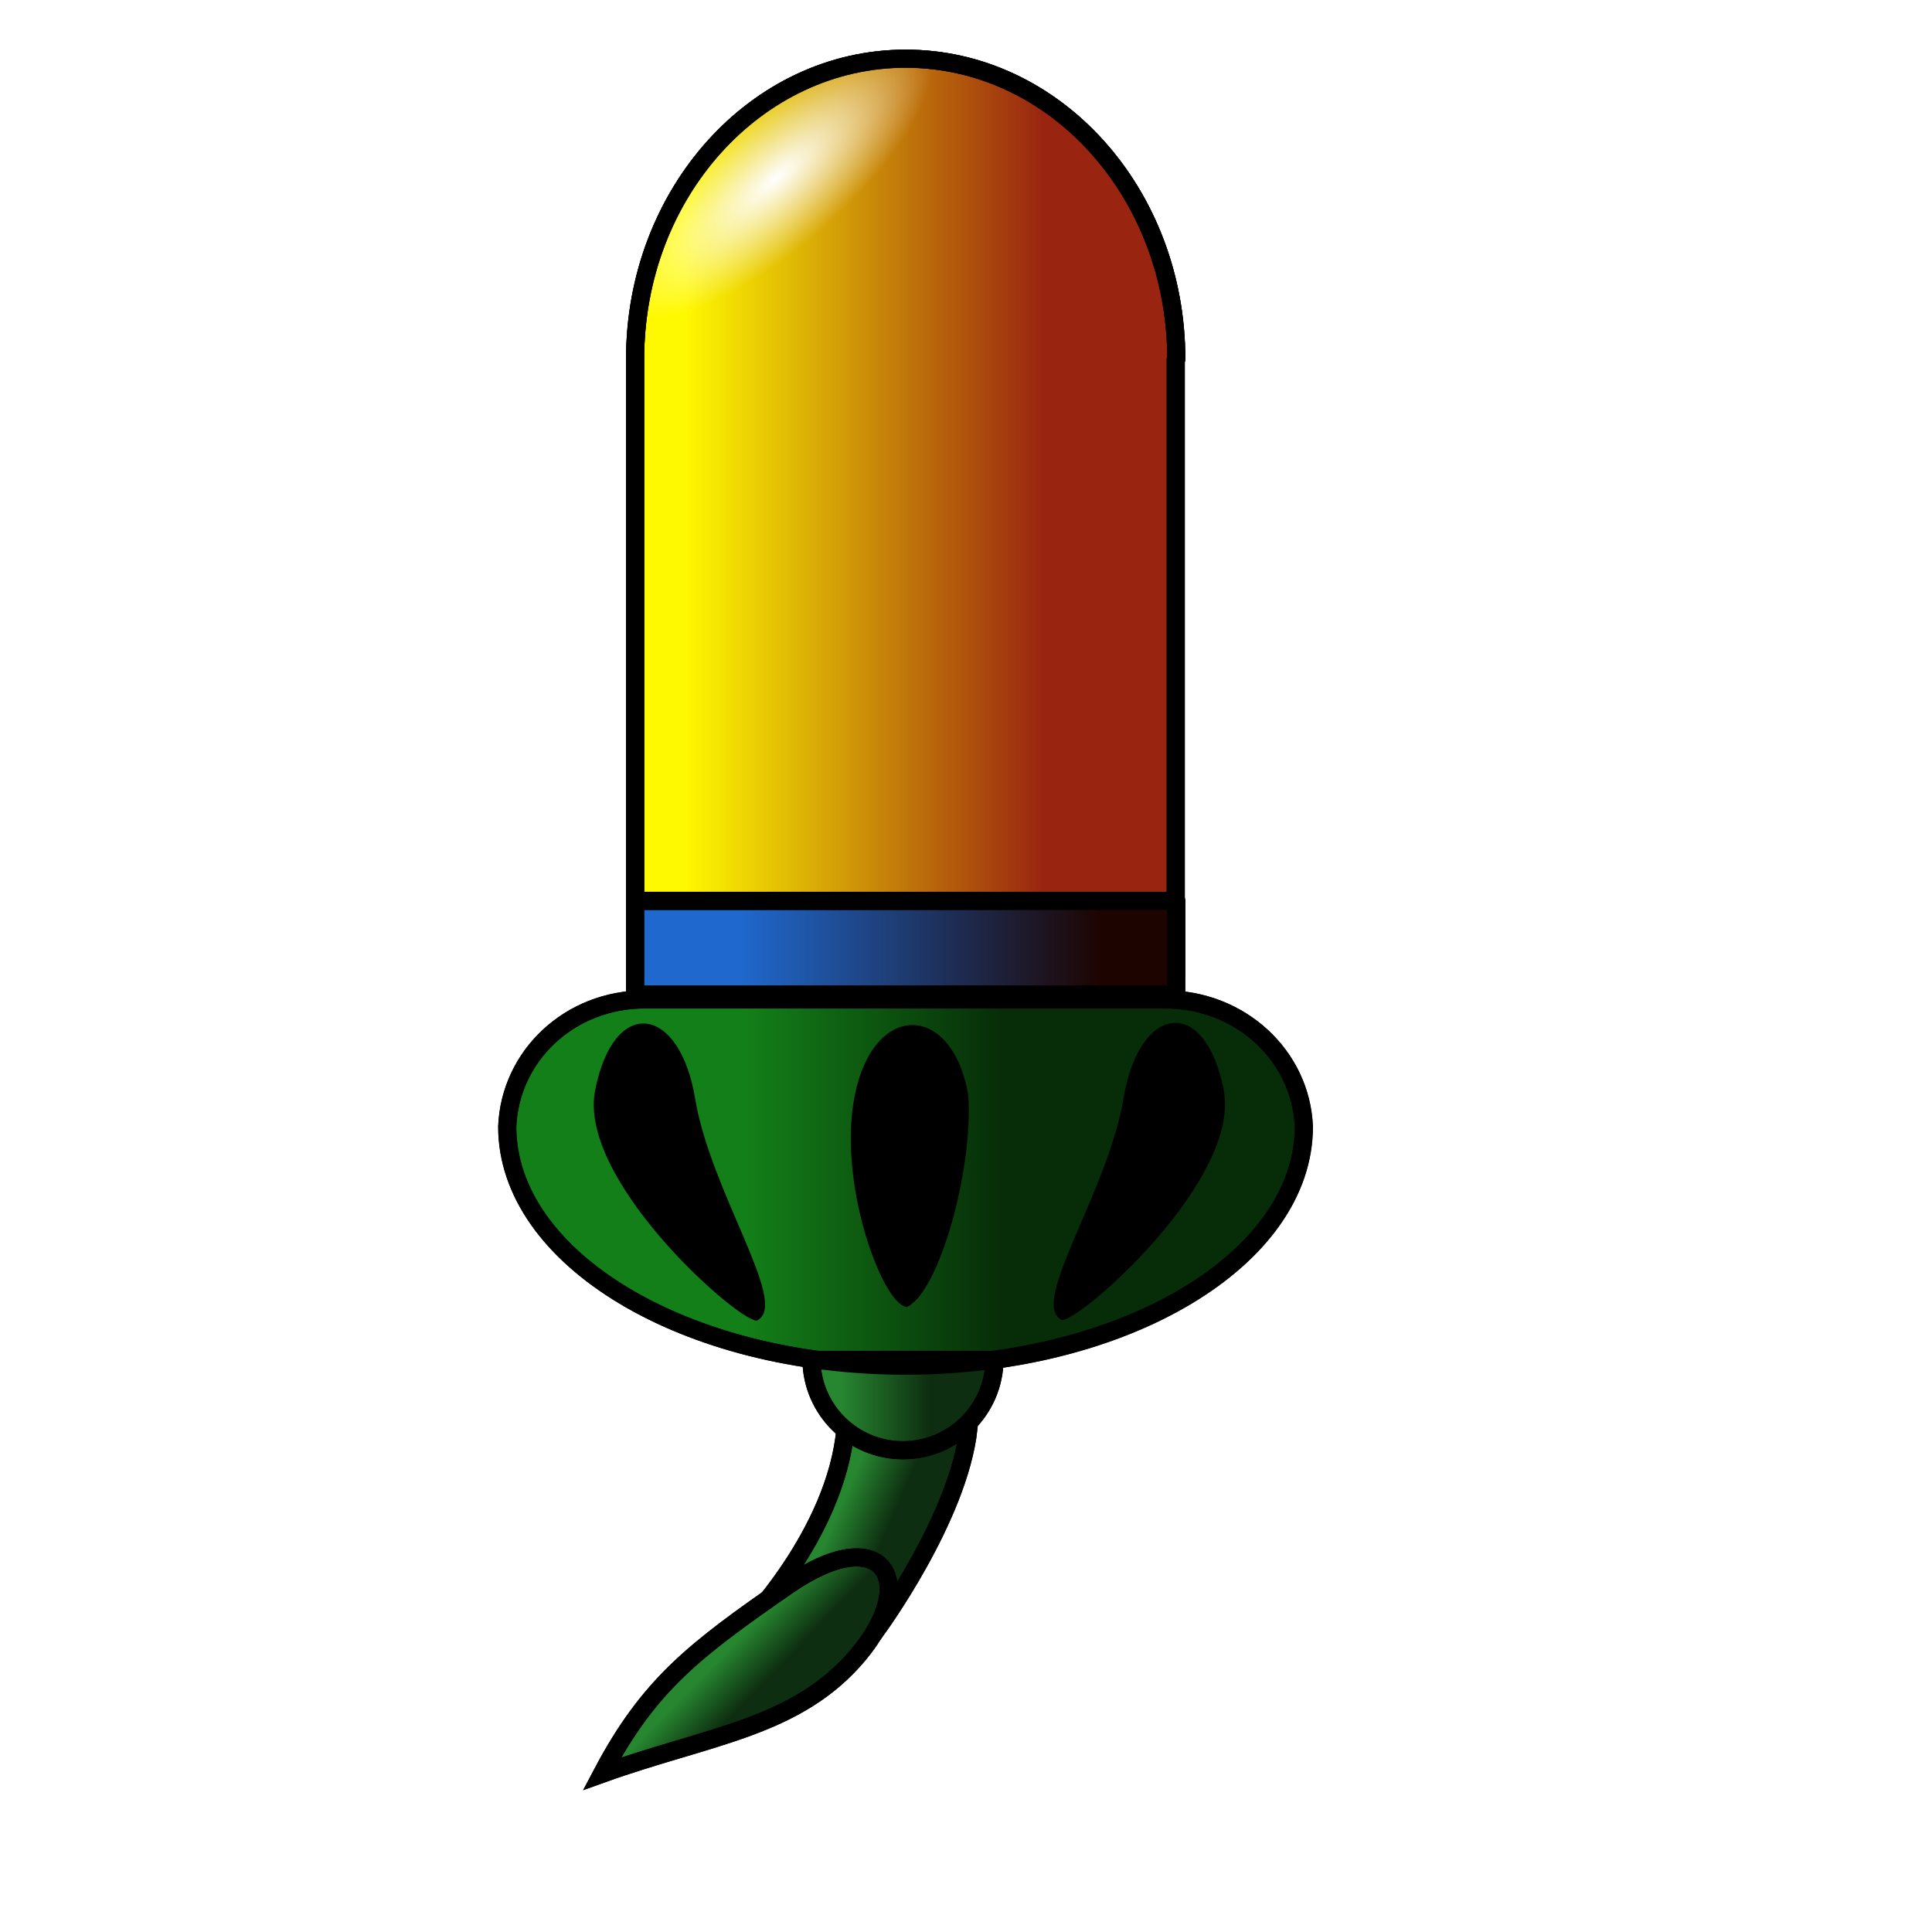
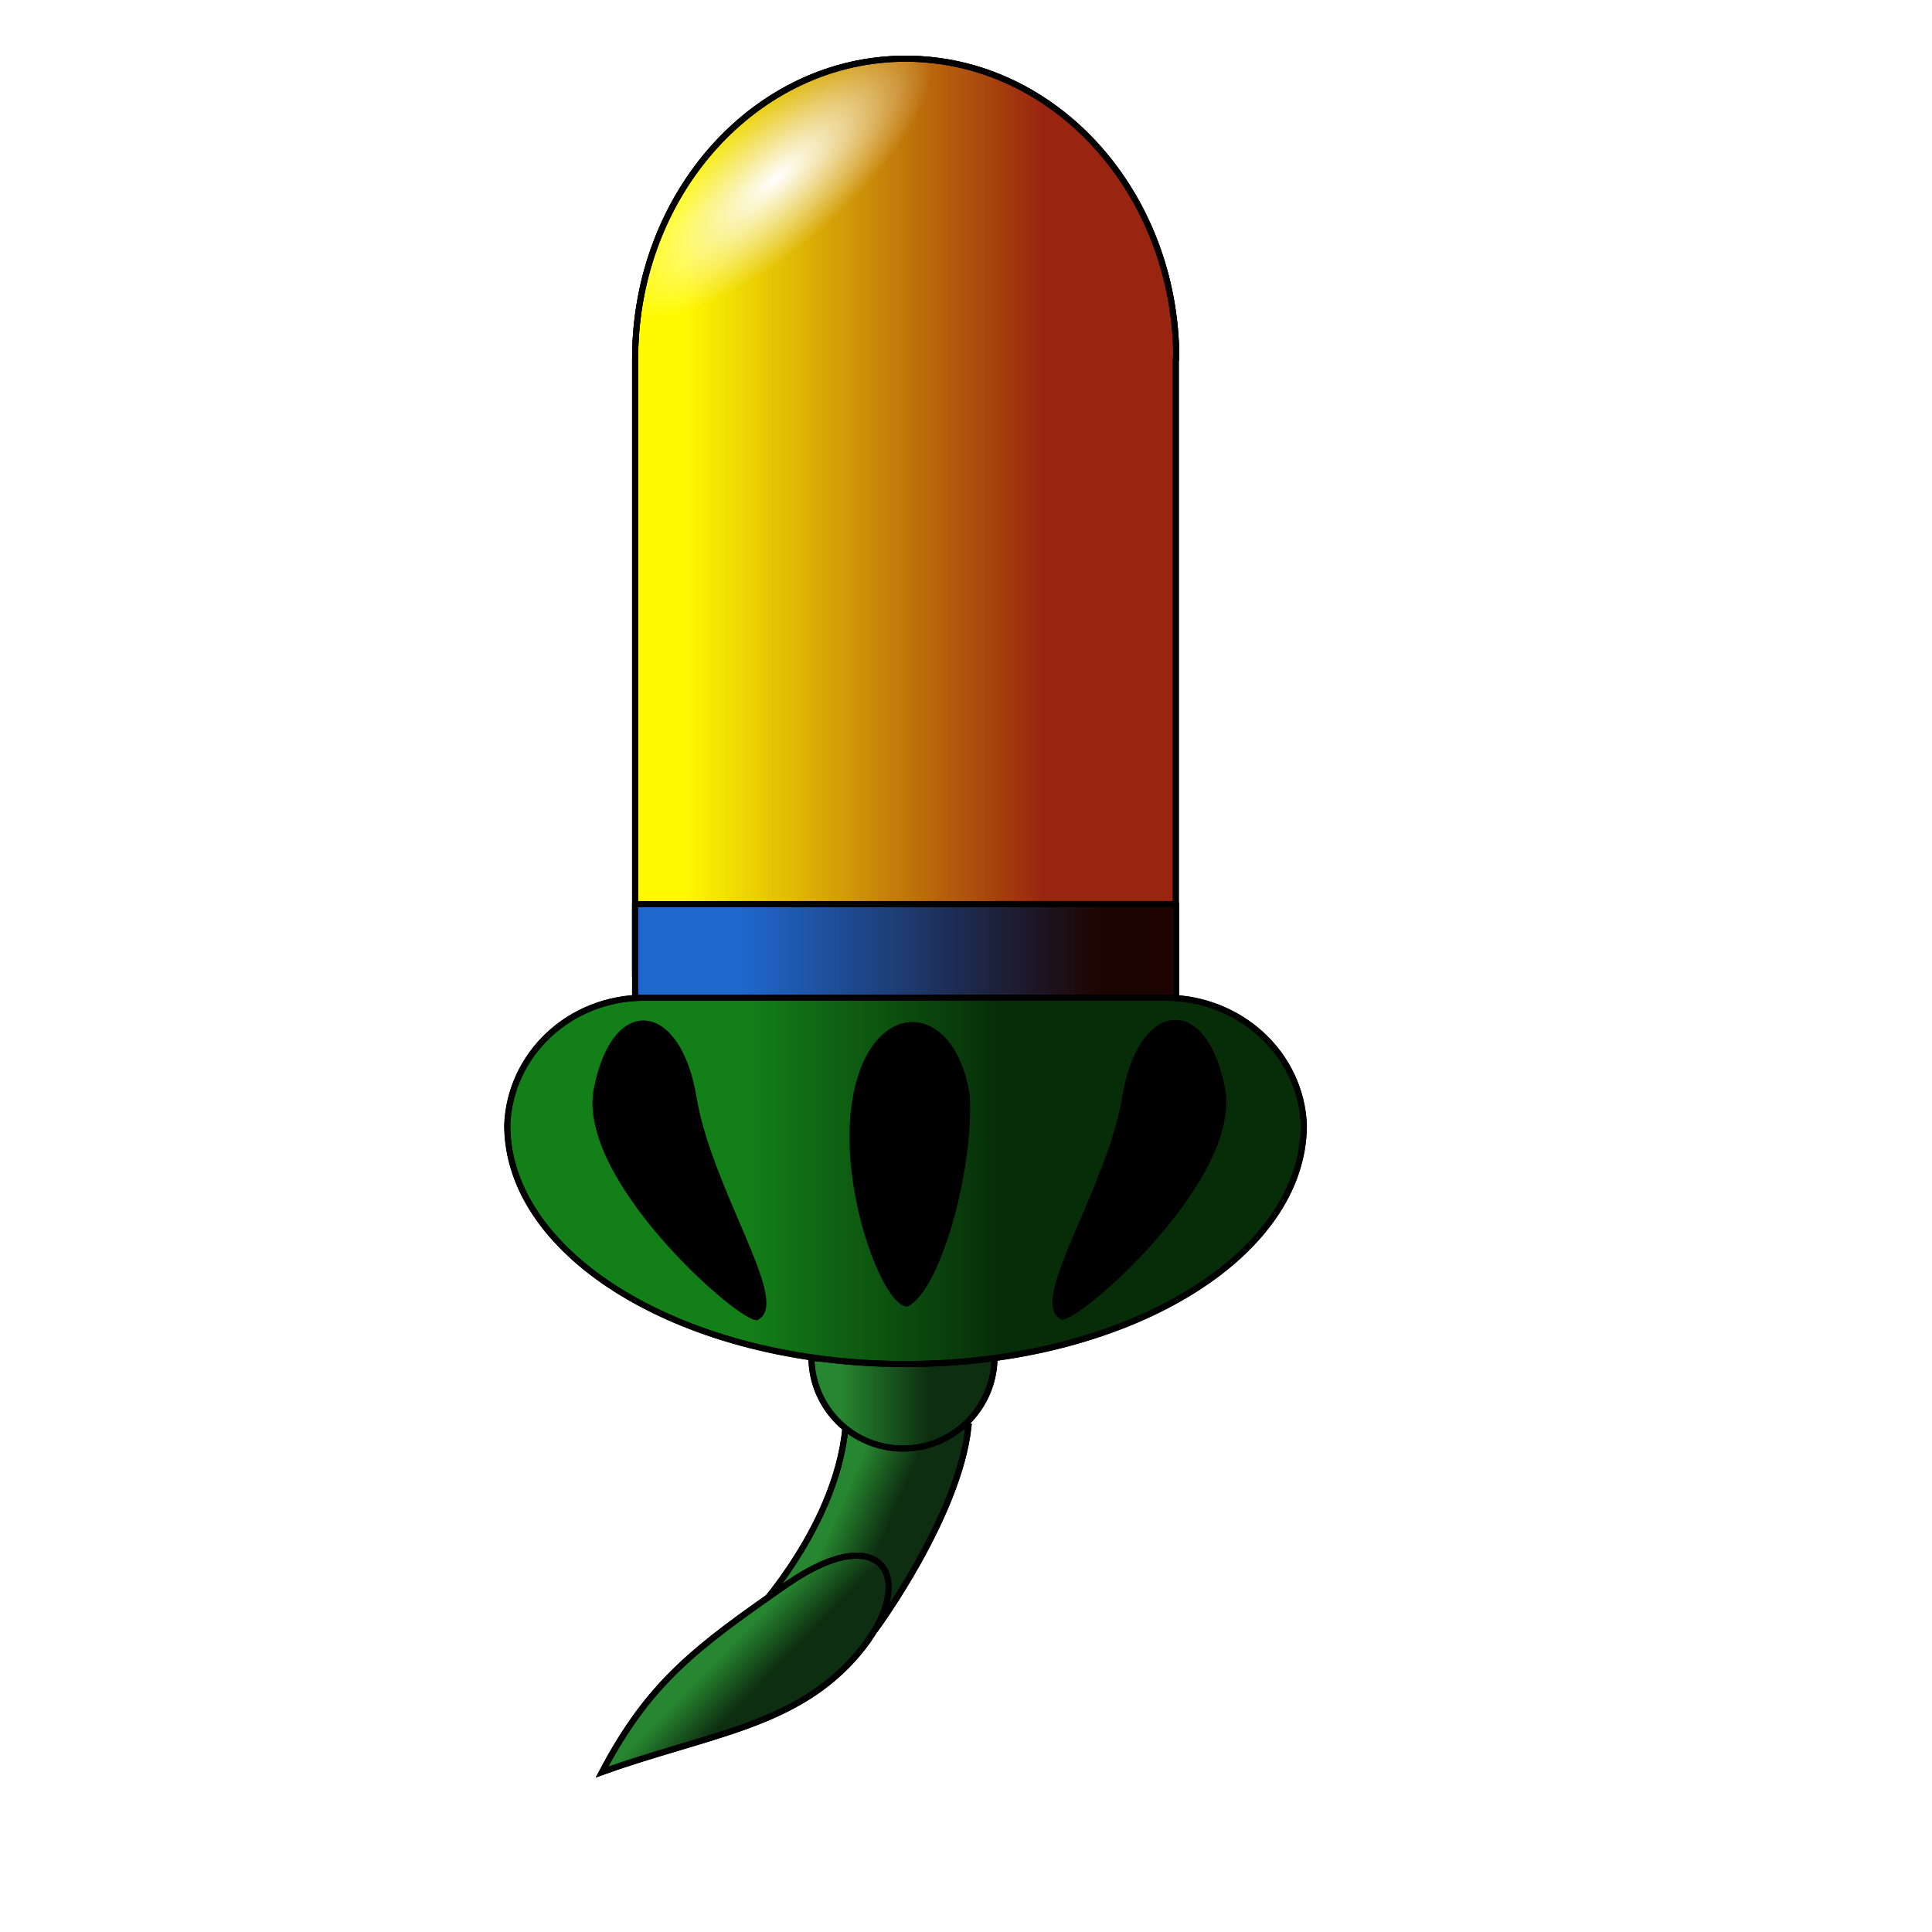
<svg xmlns="http://www.w3.org/2000/svg" xmlns:xlink="http://www.w3.org/1999/xlink" width="3cm" height="3cm" id="svg2171">
  <defs id="defs2173">
    <linearGradient id="linearGradient7206">
      <stop style="stop-color:#ffffff;stop-opacity:1;" offset="0" id="stop7208" />
      <stop style="stop-color:#ffffff;stop-opacity:0;" offset="1" id="stop7210" />
    </linearGradient>
    <linearGradient id="linearGradient5737">
      <stop style="stop-color:#ffffff;stop-opacity:1;" offset="0" id="stop5739" />
      <stop style="stop-color:#ffffff;stop-opacity:0;" offset="1" id="stop5741" />
    </linearGradient>
    <linearGradient id="linearGradient16364">
      <stop style="stop-color:#ffffff;stop-opacity:0.622;" offset="0" id="stop16366" />
      <stop style="stop-color:#ffffff;stop-opacity:0;" offset="1" id="stop16368" />
    </linearGradient>
    <radialGradient xlink:href="#linearGradient16364" id="radialGradient16370" cx="28.9" cy="3.735" fx="28.9" fy="3.735" r="7.799" gradientUnits="userSpaceOnUse" gradientTransform="matrix(0.712722,-0.135823,-0.179264,0.731676,3.997135,26.61576)" />
    <linearGradient id="linearGradient3077">
      <stop id="stop3079" offset="0" style="stop-color:#1d0400;stop-opacity:1;" />
      <stop id="stop3081" offset="1" style="stop-color:#1d0400;stop-opacity:0;" />
    </linearGradient>
    <linearGradient id="linearGradient3061">
      <stop id="stop3063" offset="0" style="stop-color:#992510;stop-opacity:1;" />
      <stop id="stop3065" offset="1" style="stop-color:#992510;stop-opacity:0;" />
    </linearGradient>
    <linearGradient id="linearGradient3001">
      <stop style="stop-color:#000000;stop-opacity:0.653;" offset="0" id="stop3003" />
      <stop style="stop-color:#000000;stop-opacity:0;" offset="1" id="stop3005" />
    </linearGradient>
-     <linearGradient xlink:href="#linearGradient3001" id="linearGradient3007" x1="107.509" y1="22.383" x2="92.34" y2="22.383" gradientUnits="userSpaceOnUse" gradientTransform="translate(-48.57863,47.01691)" />
+     <linearGradient xlink:href="#linearGradient3001" id="linearGradient3007" x1="107.509" y1="22.383" x2="92.34" y2="22.383" gradientUnits="userSpaceOnUse" gradientTransform="translate(-48.57863,46.91691)" />
    <linearGradient xlink:href="#linearGradient3001" id="linearGradient3030" x1="35.771" y1="81.561" x2="40.936" y2="81.561" gradientUnits="userSpaceOnUse" />
-     <linearGradient xlink:href="#linearGradient3001" id="linearGradient3038" x1="68.162" y1="91.956" x2="65.342" y2="90.734" gradientUnits="userSpaceOnUse" gradientTransform="translate(-16.31211,-1.629578)" />
-     <linearGradient xlink:href="#linearGradient3001" id="linearGradient3046" x1="58.633" y1="103.703" x2="56.564" y2="101.708" gradientUnits="userSpaceOnUse" gradientTransform="translate(-12.82547,-5.950036)" />
+     <linearGradient xlink:href="#linearGradient3001" id="linearGradient3038" x1="68.162" y1="91.956" x2="65.342" y2="90.734" gradientUnits="userSpaceOnUse" gradientTransform="translate(-16.31211,-1.729578)" />
+     <linearGradient xlink:href="#linearGradient3001" id="linearGradient3046" x1="58.633" y1="103.703" x2="56.564" y2="101.708" gradientUnits="userSpaceOnUse" gradientTransform="translate(-12.82547,-6.050036)" />
    <linearGradient xlink:href="#linearGradient3061" id="linearGradient3056" x1="66.327" y1="33.15" x2="45.329" y2="33.15" gradientUnits="userSpaceOnUse" gradientTransform="translate(-5.149838,-2.797688)" />
-     <linearGradient xlink:href="#linearGradient3077" id="linearGradient3075" x1="64.644" y1="55.612" x2="43.451" y2="55.612" gradientUnits="userSpaceOnUse" />
+     <linearGradient xlink:href="#linearGradient3077" id="linearGradient3075" x1="64.644" y1="55.612" x2="43.451" y2="55.612" gradientUnits="userSpaceOnUse" gradientTransform="translate(0,0.191226)" />
    <radialGradient xlink:href="#linearGradient5737" id="radialGradient5743" cx="-8.066" cy="32.766" fx="-8.066" fy="32.766" r="22.806" gradientTransform="matrix(0.217573,0.217573,-0.281981,0.281984,22.90459,16.75709)" gradientUnits="userSpaceOnUse" />
    <radialGradient xlink:href="#linearGradient7206" id="radialGradient7212" cx="7.646" cy="-23.941" fx="7.646" fy="-23.941" r="16.411" gradientTransform="matrix(0.535225,-0.46193,0.160737,0.186241,45.27302,18.48446)" gradientUnits="userSpaceOnUse" />
  </defs>
  <g id="layer1" style="display:inline">
-     <path style="opacity:1;fill:#fff900;fill-opacity:1;fill-rule:evenodd;stroke:#000000;stroke-width:1.063;stroke-linecap:butt;stroke-linejoin:round;stroke-miterlimit:4;stroke-dasharray:none;stroke-dashoffset:0;stroke-opacity:1;display:inline" d="M 53.15,3.443 C 44.383,3.443 37.27,11.341 37.27,21.07 L 37.27,57.258 L 68.998,57.258 L 68.998,21.07 L 69.029,21.07 C 69.029,11.341 61.916,3.443 53.15,3.443 z " id="rect3012" />
-     <path style="opacity:1;fill:url(#linearGradient3056);fill-opacity:1.0;fill-rule:evenodd;stroke:#000000;stroke-width:1.063;stroke-linecap:butt;stroke-linejoin:round;stroke-miterlimit:4;stroke-dasharray:none;stroke-dashoffset:0;stroke-opacity:1;display:inline" d="M 53.155,3.445 C 44.389,3.445 37.276,11.342 37.276,21.071 L 37.276,57.26 L 69.003,57.26 L 69.003,21.071 L 69.034,21.071 C 69.034,11.342 61.921,3.445 53.155,3.445 z " id="path3048" />
-     <path style="opacity:1;fill:url(#radialGradient7212);fill-opacity:1;fill-rule:evenodd;stroke:#000000;stroke-width:1.063;stroke-linecap:butt;stroke-linejoin:round;stroke-miterlimit:4;stroke-dasharray:none;stroke-dashoffset:0;stroke-opacity:1;display:inline" d="M 53.155,3.445 C 44.389,3.445 37.276,11.342 37.276,21.071 L 37.276,57.26 L 69.003,57.26 L 69.003,21.071 L 69.034,21.071 C 69.034,11.342 61.921,3.445 53.155,3.445 z " id="path5745" />
-     <rect style="opacity:1;fill:#1f68cd;fill-opacity:1;fill-rule:evenodd;stroke:#000000;stroke-width:1.063;stroke-linecap:butt;stroke-linejoin:round;stroke-miterlimit:4;stroke-dasharray:none;stroke-dashoffset:0;stroke-opacity:1;display:inline" id="rect3020" width="31.757" height="5.492" x="37.271" y="52.878" />
-     <path style="opacity:1;fill:#137f18;fill-opacity:1;fill-rule:evenodd;stroke:#000000;stroke-width:1.063;stroke-linecap:butt;stroke-linejoin:round;stroke-miterlimit:4;stroke-dasharray:none;stroke-dashoffset:0;stroke-opacity:1;display:inline" d="M 37.837,58.658 C 33.43,58.658 29.941,61.975 29.775,66.126 C 29.775,73.876 40.247,80.158 53.15,80.158 C 66.052,80.158 76.525,73.876 76.525,66.126 C 76.359,61.975 72.807,58.658 68.4,58.658 L 37.837,58.658 z " id="path3016" />
-     <path style="fill:#278630;fill-opacity:1;fill-rule:evenodd;stroke:#000000;stroke-width:1.063;stroke-linecap:butt;stroke-linejoin:miter;stroke-miterlimit:4;stroke-dasharray:none;stroke-opacity:1" d="M 49.62,83.827 C 49.063,90.082 43.614,95.535 43.614,95.535 L 51.397,95.695 C 51.397,95.695 56.254,89.12 56.836,83.827 L 49.62,83.827 z " id="path3094" />
-     <path style="fill:url(#linearGradient3038);fill-opacity:1;fill-rule:evenodd;stroke:#000000;stroke-width:1.063;stroke-linecap:butt;stroke-linejoin:miter;stroke-miterlimit:4;stroke-dasharray:none;stroke-opacity:1" d="M 49.623,83.837 C 49.067,90.092 43.618,95.544 43.618,95.544 L 51.401,95.705 C 51.401,95.705 56.258,89.129 56.84,83.837 L 49.623,83.837 z " id="path2932" />
-     <path style="opacity:1;fill:#278630;fill-opacity:1;fill-rule:evenodd;stroke:#000000;stroke-width:1.063;stroke-linecap:butt;stroke-linejoin:round;stroke-miterlimit:4;stroke-dasharray:none;stroke-dashoffset:0;stroke-opacity:1" id="path3096" d="M 31.915,84.248 A 5.373,5.373 0 0 1 42.66,84.248 L 37.287,84.248 z" transform="matrix(-1,-1.111307e-18,1.111307e-18,-1,90.28125,164.0655)" />
-     <path style="fill:#278630;fill-opacity:1;fill-rule:evenodd;stroke:#000000;stroke-width:1.063;stroke-linecap:butt;stroke-linejoin:miter;stroke-miterlimit:4;stroke-dasharray:none;stroke-opacity:1" d="M 35.332,104.098 C 41.587,101.852 46.746,101.424 50.363,97.129 C 53.992,92.82 51.862,89.149 46.215,93.059 C 40.779,96.823 38.097,98.859 35.332,104.098 z " id="path3100" />
-     <path style="fill:#000000;fill-opacity:1;fill-rule:evenodd;stroke:#000000;stroke-width:0.2;stroke-linecap:butt;stroke-linejoin:miter;stroke-miterlimit:4;stroke-dasharray:none;stroke-opacity:1;display:inline" d="M 53.21,76.605 C 55.003,75.708 56.99,68.801 56.736,64.333 C 55.839,58.953 51.354,58.854 50.263,64.308 C 49.239,69.432 51.869,76.379 53.21,76.605 z " id="path3104" />
-     <path style="fill:#000000;fill-opacity:1;fill-rule:evenodd;stroke:#000000;stroke-width:0.2;stroke-linecap:butt;stroke-linejoin:miter;stroke-miterlimit:4;stroke-dasharray:none;stroke-opacity:1;display:inline" d="M 44.389,77.407 C 46.182,76.51 41.594,69.924 40.698,64.493 C 39.802,59.113 36.118,58.533 35.028,63.987 C 34.003,69.111 43.048,77.181 44.389,77.407 z " id="path3108" />
-     <path style="fill:#000000;fill-opacity:1;fill-rule:evenodd;stroke:#000000;stroke-width:0.2;stroke-linecap:butt;stroke-linejoin:miter;stroke-miterlimit:4;stroke-dasharray:none;stroke-opacity:1;display:inline" d="M 62.351,77.372 C 60.558,76.475 65.146,69.889 66.042,64.458 C 66.939,59.078 70.622,58.498 71.713,63.952 C 72.737,69.076 63.692,77.146 62.351,77.372 z " id="path3110" />
-     <path style="opacity:1;fill:url(#linearGradient3007);fill-opacity:1;fill-rule:evenodd;stroke:#000000;stroke-width:1.063;stroke-linecap:butt;stroke-linejoin:round;stroke-miterlimit:4;stroke-dasharray:none;stroke-dashoffset:0;stroke-opacity:1;display:inline" d="M 37.826,58.65 C 33.419,58.65 29.93,61.967 29.764,66.118 C 29.764,73.869 40.236,80.15 53.139,80.15 C 66.041,80.15 76.514,73.869 76.514,66.118 C 76.348,61.967 72.796,58.65 68.389,58.65 L 37.826,58.65 z " id="path2930" />
-     <path style="opacity:1;fill:url(#linearGradient3030);fill-opacity:1;fill-rule:evenodd;stroke:#000000;stroke-width:1.063;stroke-linecap:butt;stroke-linejoin:round;stroke-miterlimit:4;stroke-dasharray:none;stroke-dashoffset:0;stroke-opacity:1" id="path2934" d="M 31.915,84.248 A 5.373,5.373 0 0 1 42.66,84.248 L 37.287,84.248 z" transform="matrix(-1,-1.111307e-18,1.111307e-18,-1,90.28193,164.0561)" />
-     <path style="fill:url(#linearGradient3046);fill-opacity:1;fill-rule:evenodd;stroke:#000000;stroke-width:1.063;stroke-linecap:butt;stroke-linejoin:miter;stroke-miterlimit:4;stroke-dasharray:none;stroke-opacity:1" d="M 35.327,104.102 C 41.581,101.857 46.74,101.429 50.358,97.134 C 53.987,92.824 51.857,89.153 46.21,93.063 C 40.774,96.828 38.091,98.864 35.327,104.102 z " id="path2936" />
-     <rect style="opacity:1;fill:url(#linearGradient3075);fill-opacity:1.0;fill-rule:evenodd;stroke:#000000;stroke-width:1.063;stroke-linecap:butt;stroke-linejoin:round;stroke-miterlimit:4;stroke-dasharray:none;stroke-dashoffset:0;stroke-opacity:1;display:inline" id="rect3067" width="31.757" height="5.492" x="37.276" y="52.866" />
+     <path style="opacity:1;fill:#fff900;fill-opacity:1;fill-rule:evenodd;stroke:#000000;stroke-width:0.354;stroke-linecap:butt;stroke-linejoin:round;stroke-miterlimit:4;stroke-dasharray:none;stroke-dashoffset:0;stroke-opacity:1;display:inline" d="M 53.15,3.443 C 44.383,3.443 37.27,11.341 37.27,21.07 L 37.27,57.258 L 68.998,57.258 L 68.998,21.07 L 69.029,21.07 C 69.029,11.341 61.916,3.443 53.15,3.443 z " id="rect3012" />
+     <path style="opacity:1;fill:url(#linearGradient3056);fill-opacity:1.0;fill-rule:evenodd;stroke:#000000;stroke-width:0.354;stroke-linecap:butt;stroke-linejoin:round;stroke-miterlimit:4;stroke-dasharray:none;stroke-dashoffset:0;stroke-opacity:1;display:inline" d="M 53.155,3.445 C 44.389,3.445 37.276,11.342 37.276,21.071 L 37.276,57.26 L 69.003,57.26 L 69.003,21.071 L 69.034,21.071 C 69.034,11.342 61.921,3.445 53.155,3.445 z " id="path3048" />
+     <path style="opacity:1;fill:url(#radialGradient7212);fill-opacity:1;fill-rule:evenodd;stroke:#000000;stroke-width:0.354;stroke-linecap:butt;stroke-linejoin:round;stroke-miterlimit:4;stroke-dasharray:none;stroke-dashoffset:0;stroke-opacity:1;display:inline" d="M 53.155,3.445 C 44.389,3.445 37.276,11.342 37.276,21.071 L 37.276,57.26 L 69.003,57.26 L 69.003,21.071 L 69.034,21.071 C 69.034,11.342 61.921,3.445 53.155,3.445 z " id="path5745" />
+     <rect style="opacity:1;fill:#1f68cd;fill-opacity:1;fill-rule:evenodd;stroke:#000000;stroke-width:0.354;stroke-linecap:butt;stroke-linejoin:round;stroke-miterlimit:4;stroke-dasharray:none;stroke-dashoffset:0;stroke-opacity:1;display:inline" id="rect3020" width="31.757" height="5.492" x="37.271" y="53.07" />
+     <path style="fill:#278630;fill-opacity:1;fill-rule:evenodd;stroke:#000000;stroke-width:0.354;stroke-linecap:butt;stroke-linejoin:miter;stroke-miterlimit:4;stroke-dasharray:none;stroke-opacity:1" d="M 49.62,83.727 C 49.063,89.982 43.614,95.435 43.614,95.435 L 51.397,95.595 C 51.397,95.595 56.254,89.02 56.836,83.727 L 49.62,83.727 z " id="path3094" />
+     <path style="fill:url(#linearGradient3038);fill-opacity:1;fill-rule:evenodd;stroke:#000000;stroke-width:0.354;stroke-linecap:butt;stroke-linejoin:miter;stroke-miterlimit:4;stroke-dasharray:none;stroke-opacity:1" d="M 49.623,83.737 C 49.067,89.992 43.618,95.444 43.618,95.444 L 51.401,95.605 C 51.401,95.605 56.258,89.029 56.84,83.737 L 49.623,83.737 z " id="path2932" />
+     <path style="opacity:1;fill:#278630;fill-opacity:1;fill-rule:evenodd;stroke:#000000;stroke-width:0.354;stroke-linecap:butt;stroke-linejoin:round;stroke-miterlimit:4;stroke-dasharray:none;stroke-dashoffset:0;stroke-opacity:1" id="path3096" d="M 31.915,84.248 A 5.373,5.373 0 0 1 42.66,84.248 L 37.287,84.248 z" transform="matrix(-1,-1.111307e-18,1.111307e-18,-1,90.28125,163.9655)" />
+     <path style="opacity:1;fill:url(#linearGradient3030);fill-opacity:1;fill-rule:evenodd;stroke:#000000;stroke-width:0.354;stroke-linecap:butt;stroke-linejoin:round;stroke-miterlimit:4;stroke-dasharray:none;stroke-dashoffset:0;stroke-opacity:1" id="path2934" d="M 31.915,84.248 A 5.373,5.373 0 0 1 42.66,84.248 L 37.287,84.248 z" transform="matrix(-1,-1.111307e-18,1.111307e-18,-1,90.28193,163.9561)" />
+     <path style="opacity:1;fill:#137f18;fill-opacity:1;fill-rule:evenodd;stroke:#000000;stroke-width:0.354;stroke-linecap:butt;stroke-linejoin:round;stroke-miterlimit:4;stroke-dasharray:none;stroke-dashoffset:0;stroke-opacity:1;display:inline" d="M 37.837,58.558 C 33.43,58.558 29.941,61.875 29.775,66.026 C 29.775,73.776 40.247,80.058 53.15,80.058 C 66.052,80.058 76.525,73.776 76.525,66.026 C 76.359,61.875 72.807,58.558 68.4,58.558 L 37.837,58.558 z " id="path3016" />
+     <path style="fill:#278630;fill-opacity:1;fill-rule:evenodd;stroke:#000000;stroke-width:0.354;stroke-linecap:butt;stroke-linejoin:miter;stroke-miterlimit:4;stroke-dasharray:none;stroke-opacity:1" d="M 35.332,103.998 C 41.587,101.752 46.746,101.324 50.363,97.029 C 53.992,92.72 51.862,89.049 46.215,92.959 C 40.779,96.723 38.097,98.759 35.332,103.998 z " id="path3100" />
+     <path style="fill:#000000;fill-opacity:1;fill-rule:evenodd;stroke:#000000;stroke-width:0.354;stroke-linecap:butt;stroke-linejoin:miter;stroke-miterlimit:4;stroke-dasharray:none;stroke-opacity:1;display:inline" d="M 53.21,76.505 C 55.003,75.608 56.99,68.701 56.736,64.233 C 55.839,58.853 51.354,58.754 50.263,64.208 C 49.239,69.332 51.869,76.279 53.21,76.505 z " id="path3104" />
+     <path style="fill:#000000;fill-opacity:1;fill-rule:evenodd;stroke:#000000;stroke-width:0.354;stroke-linecap:butt;stroke-linejoin:miter;stroke-miterlimit:4;stroke-dasharray:none;stroke-opacity:1;display:inline" d="M 44.389,77.307 C 46.182,76.41 41.594,69.824 40.698,64.393 C 39.802,59.013 36.118,58.433 35.028,63.887 C 34.003,69.011 43.048,77.081 44.389,77.307 z " id="path3108" />
+     <path style="fill:#000000;fill-opacity:1;fill-rule:evenodd;stroke:#000000;stroke-width:0.354;stroke-linecap:butt;stroke-linejoin:miter;stroke-miterlimit:4;stroke-dasharray:none;stroke-opacity:1;display:inline" d="M 62.351,77.272 C 60.558,76.375 65.146,69.789 66.042,64.358 C 66.939,58.978 70.622,58.398 71.713,63.852 C 72.737,68.976 63.692,77.046 62.351,77.272 z " id="path3110" />
+     <path style="opacity:1;fill:url(#linearGradient3007);fill-opacity:1;fill-rule:evenodd;stroke:#000000;stroke-width:0.354;stroke-linecap:butt;stroke-linejoin:round;stroke-miterlimit:4;stroke-dasharray:none;stroke-dashoffset:0;stroke-opacity:1;display:inline" d="M 37.826,58.55 C 33.419,58.55 29.93,61.867 29.764,66.018 C 29.764,73.769 40.236,80.05 53.139,80.05 C 66.041,80.05 76.514,73.769 76.514,66.018 C 76.348,61.867 72.796,58.55 68.389,58.55 L 37.826,58.55 z " id="path2930" />
+     <path style="fill:url(#linearGradient3046);fill-opacity:1;fill-rule:evenodd;stroke:#000000;stroke-width:0.354;stroke-linecap:butt;stroke-linejoin:miter;stroke-miterlimit:4;stroke-dasharray:none;stroke-opacity:1" d="M 35.327,104.002 C 41.581,101.757 46.74,101.329 50.358,97.034 C 53.987,92.724 51.857,89.053 46.21,92.963 C 40.774,96.728 38.091,98.764 35.327,104.002 z " id="path2936" />
+     <rect style="opacity:1;fill:url(#linearGradient3075);fill-opacity:1;fill-rule:evenodd;stroke:#000000;stroke-width:0.354;stroke-linecap:butt;stroke-linejoin:round;stroke-miterlimit:4;stroke-dasharray:none;stroke-dashoffset:0;stroke-opacity:1;display:inline" id="rect3067" width="31.757" height="5.492" x="37.276" y="53.057" />
  </g>
</svg>
